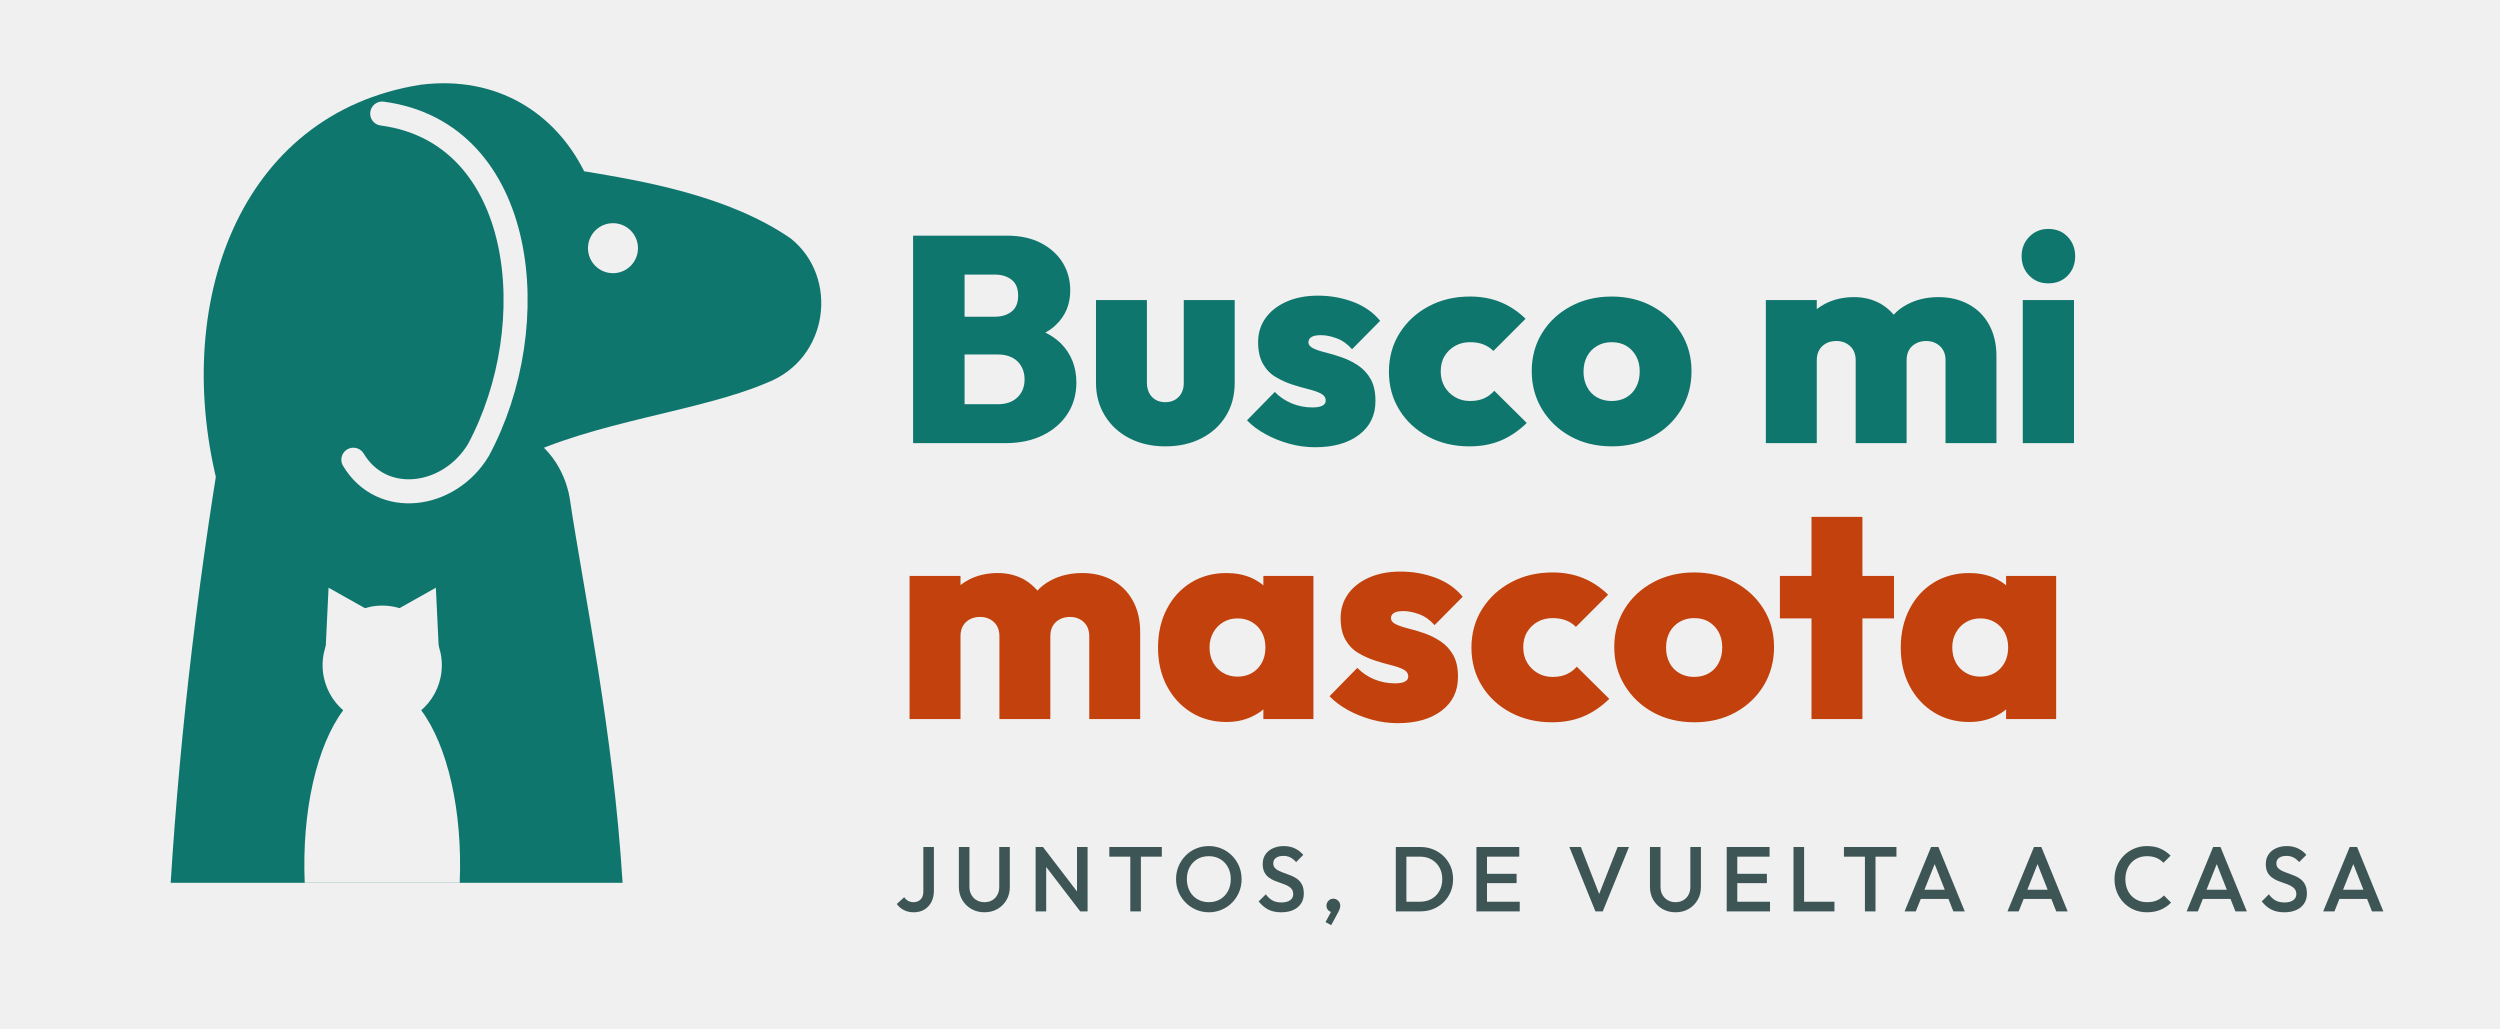
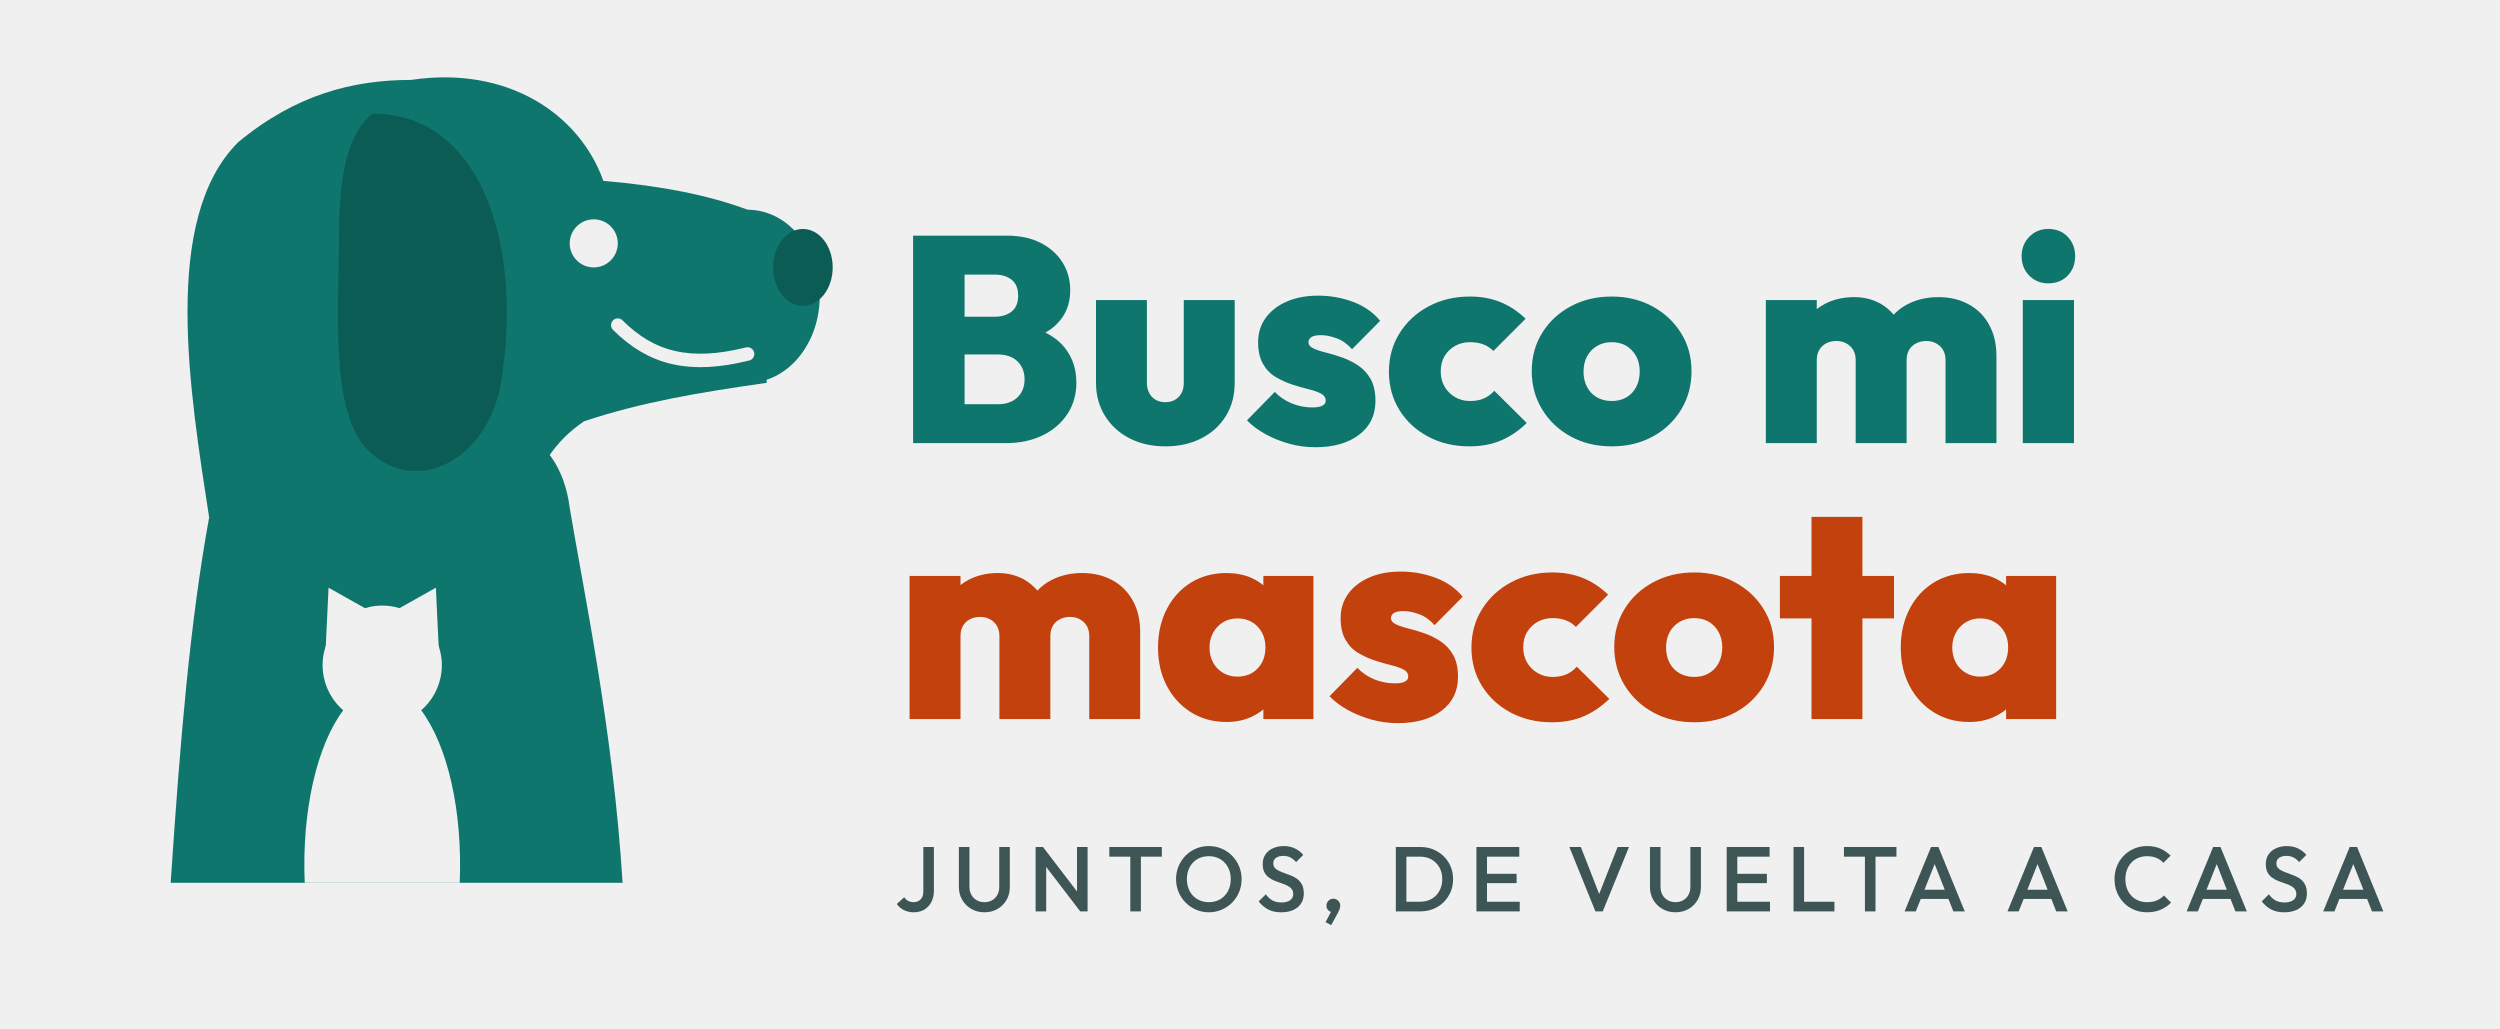
<svg xmlns="http://www.w3.org/2000/svg" viewBox="0 0 598 246" width="598" height="246" role="img" aria-label="Busco mi mascota. Juntos, de vuelta a casa">
  <g transform="translate(0 8) scale(1.916667)">
    <defs>
      <mask id="k0" maskUnits="userSpaceOnUse" x="-20" y="-20" width="260" height="360">
        <rect x="-20" y="-20" width="260" height="360" fill="#fff" />
-         <path d="M92 40 C122 44 126 84 112 110 C106 120 92 122 86 112" fill="none" stroke="#000" stroke-width="5" stroke-linecap="round" />
-         <circle cx="140" cy="68" r="5.2" fill="#000" />
+         <circle cx="136" cy="67" r="5" fill="#000" />
+         <path d="M168 90 C156 93 148 91 141 84" fill="none" stroke="#000" stroke-width="2.8" stroke-linecap="round" />
        <g transform="translate(92 200) scale(.62) translate(-30 -100)">
          <g fill="#000">
            <circle cx="30" cy="27" r="20" />
            <path d="M11 22 L12 1 L28 10 Z" />
            <path d="M49 22 L48 1 L32 10 Z" />
            <path d="M17 42 C8 54 3 76 4 100 L56 100 C57 76 52 54 43 42 Z" />
          </g>
        </g>
      </mask>
    </defs>
    <g transform="translate(-7.5 -14) scale(.6)">
      <g mask="url(#k0)">
        <g fill="#0f766e">
-           <path d="M58 118 C48 80 62 40 100 34 C116 32 128 40 134 52 C146 54 164 57 177 66 C187 74 185 91 172 96 C158 102 136 104 120 112 L112 130 Z" />
-           <path d="M60 100 C54 134 50 168 48 200 L142 200 C140 168 134 140 131 120 C130 114 126 108 120 106 L100 96 Z" />
+           <path d="M56 124 C52 98 46 62 62 46 C74 36 86 33 98 33 C118 30 133 40 138 54 C150 55 160 57 168 60 L172 96 C158 98 146 100 134 104 C128 108 124 114 122 122 L100 134 Z" />
+           <ellipse cx="168" cy="78" rx="15" ry="18" />
+           <path d="M56 124 C52 146 50 170 48 200 L142 200 C140 168 134 140 131 122 C130 114 126 108 120 106 L100 96 Z" />
+           <ellipse cx="179.5" cy="72" rx="6.2" ry="8" fill="#0c5c56" />
+           <path fill="#0c5c56" d="M90 40 C112 40 121 66 117 94 C115 112 99 120 89 110 C81 102 83 80 83 66 C83 52 85 44 90 40 Z" />
        </g>
      </g>
    </g>
  </g>
  <path fill="#0f766e" d="M240.46 106L218.41 106L218.41 56.37L240.95 56.37Q245.57 56.37 248.97 58.12Q252.36 59.87 254.18 62.81Q256 65.75 256 69.46L256 69.46Q256 74.43 252.64 77.65L252.64 77.65Q251.52 78.77 250.05 79.54L250.05 79.54Q252.15 80.59 253.69 82.06L253.69 82.06Q257.47 85.84 257.47 91.51L257.47 91.51Q257.47 95.71 255.37 98.97Q253.27 102.22 249.46 104.11Q245.64 106 240.46 106L240.46 106M238.71 84.79L230.73 84.79L230.73 96.69L238.71 96.69Q241.65 96.69 243.37 95.05Q245.08 93.4 245.08 90.74L245.08 90.74Q245.08 88.99 244.31 87.63Q243.54 86.26 242.11 85.53Q240.67 84.79 238.71 84.79L238.71 84.79M237.94 65.68L230.73 65.68L230.73 75.76L237.94 75.76Q240.39 75.76 241.97 74.53Q243.54 73.31 243.54 70.72Q243.54 68.13 241.97 66.91Q240.39 65.68 237.94 65.68L237.94 65.68M278.75 106.77L278.75 106.77Q273.92 106.77 270.18 104.84Q266.43 102.92 264.3 99.45Q262.16 95.99 262.16 91.58L262.16 91.58L262.16 71.77L274.34 71.77L274.34 91.58Q274.34 92.98 274.9 94.03Q275.46 95.08 276.44 95.64Q277.42 96.2 278.75 96.2L278.75 96.2Q280.71 96.2 281.94 94.94Q283.16 93.68 283.16 91.58L283.16 91.58L283.16 71.77L295.34 71.77L295.34 91.58Q295.34 96.06 293.24 99.49Q291.14 102.92 287.39 104.84Q283.65 106.77 278.75 106.77M314.59 106.98L314.59 106.98Q311.44 106.98 308.39 106.14Q305.35 105.3 302.73 103.86Q300.1 102.43 298.28 100.54L298.28 100.54L304.93 93.75Q306.61 95.5 308.95 96.48Q311.3 97.46 313.96 97.46L313.96 97.46Q315.5 97.46 316.31 97.04Q317.11 96.62 317.11 95.85L317.11 95.85Q317.11 94.73 315.95 94.13Q314.8 93.54 312.94 93.08Q311.09 92.63 309.06 91.97Q307.03 91.3 305.14 90.18Q303.25 89.06 302.1 87.03Q300.94 85 300.94 81.85L300.94 81.85Q300.94 78.56 302.73 76.07Q304.51 73.59 307.73 72.16Q310.95 70.72 315.29 70.72L315.29 70.72Q319.7 70.72 323.69 72.22Q327.68 73.73 330.13 76.74L330.13 76.74L323.41 83.53Q321.73 81.64 319.7 80.91Q317.67 80.17 315.99 80.17L315.99 80.17Q314.38 80.17 313.68 80.63Q312.98 81.08 312.98 81.85L312.98 81.85Q312.98 82.76 314.13 83.32Q315.29 83.88 317.14 84.33Q319 84.79 321 85.49Q322.99 86.19 324.85 87.41Q326.7 88.64 327.86 90.67Q329.01 92.7 329.01 95.92L329.01 95.92Q329.01 101.03 325.09 104Q321.17 106.98 314.59 106.98M351.48 106.77L351.48 106.77Q346.02 106.77 341.65 104.46Q337.27 102.15 334.75 98.09Q332.23 94.03 332.23 88.92L332.23 88.92Q332.23 83.74 334.79 79.68Q337.34 75.62 341.72 73.28Q346.09 70.93 351.62 70.93L351.62 70.93Q355.61 70.93 358.9 72.26Q362.19 73.59 364.92 76.25L364.92 76.25L357.22 83.95Q356.17 82.9 354.81 82.38Q353.44 81.85 351.62 81.85L351.62 81.85Q349.66 81.85 348.09 82.72Q346.51 83.6 345.57 85.14Q344.62 86.68 344.62 88.85L344.62 88.85Q344.62 90.95 345.57 92.53Q346.51 94.1 348.09 95.01Q349.66 95.92 351.62 95.92L351.62 95.92Q353.58 95.92 354.98 95.29Q356.38 94.66 357.43 93.47L357.43 93.47L365.2 101.17Q362.33 103.97 359.01 105.37Q355.68 106.77 351.48 106.77M385.57 106.77L385.57 106.77Q380.04 106.77 375.74 104.42Q371.43 102.08 368.91 97.98Q366.39 93.89 366.39 88.78L366.39 88.78Q366.39 83.67 368.88 79.64Q371.36 75.62 375.7 73.28Q380.04 70.93 385.5 70.93L385.5 70.93Q390.96 70.93 395.26 73.28Q399.57 75.62 402.09 79.64Q404.61 83.67 404.61 88.78L404.61 88.78Q404.61 93.89 402.13 97.98Q399.64 102.08 395.33 104.42Q391.03 106.77 385.57 106.77M385.5 95.92L385.5 95.92Q387.53 95.92 389.03 95.05Q390.54 94.17 391.38 92.56Q392.22 90.95 392.22 88.85L392.22 88.85Q392.22 86.75 391.35 85.17Q390.47 83.6 389 82.72Q387.53 81.85 385.5 81.85L385.5 81.85Q383.54 81.85 382 82.76Q380.46 83.67 379.62 85.25Q378.78 86.82 378.78 88.92L378.78 88.92Q378.78 90.95 379.62 92.56Q380.46 94.17 382 95.05Q383.54 95.92 385.5 95.92M434.57 106L422.39 106L422.39 71.77L434.57 71.77L434.57 73.94Q435.48 73.24 436.53 72.68L436.53 72.68Q439.61 71.07 443.53 71.07L443.53 71.07Q447.03 71.07 449.9 72.68L449.9 72.68Q451.65 73.73 452.98 75.27L452.98 75.27Q454.31 73.8 456.2 72.82L456.2 72.82Q459.49 71.07 463.69 71.07L463.69 71.07Q467.68 71.07 470.83 72.75Q473.98 74.43 475.76 77.61Q477.55 80.8 477.55 85.21L477.55 85.21L477.55 106L465.37 106L465.37 86.19Q465.37 84.02 464.04 82.8Q462.71 81.57 460.75 81.57L460.75 81.57Q459.42 81.57 458.33 82.13Q457.25 82.69 456.65 83.7Q456.06 84.72 456.06 86.19L456.06 86.19L456.06 106L443.88 106L443.88 86.19Q443.88 84.02 442.55 82.8Q441.22 81.57 439.26 81.57L439.26 81.57Q437.86 81.57 436.81 82.13Q435.76 82.69 435.17 83.7Q434.57 84.72 434.57 86.19L434.57 86.19L434.57 106M496.1 106L483.85 106L483.85 71.77L496.1 71.77L496.1 106M489.94 67.78L489.94 67.78Q487.21 67.78 485.39 65.92Q483.57 64.07 483.57 61.27L483.57 61.27Q483.57 58.54 485.39 56.65Q487.21 54.76 489.94 54.76L489.94 54.76Q492.81 54.76 494.6 56.65Q496.38 58.54 496.38 61.27L496.38 61.27Q496.38 64.07 494.6 65.92Q492.81 67.78 489.94 67.78" />
  <path fill="#c2410c" d="M229.75 172L217.57 172L217.57 137.77L229.75 137.77L229.75 139.94Q230.66 139.24 231.71 138.68L231.71 138.68Q234.79 137.07 238.71 137.07L238.71 137.07Q242.21 137.07 245.08 138.68L245.08 138.68Q246.83 139.73 248.16 141.27L248.16 141.27Q249.49 139.8 251.38 138.82L251.38 138.82Q254.67 137.07 258.87 137.07L258.87 137.07Q262.86 137.07 266.01 138.75Q269.16 140.43 270.94 143.62Q272.73 146.8 272.73 151.21L272.73 151.21L272.73 172L260.55 172L260.55 152.19Q260.55 150.02 259.22 148.79Q257.89 147.57 255.93 147.57L255.93 147.57Q254.6 147.57 253.51 148.13Q252.43 148.69 251.84 149.7Q251.24 150.72 251.24 152.19L251.24 152.19L251.24 172L239.06 172L239.06 152.19Q239.06 150.02 237.73 148.79Q236.4 147.57 234.44 147.57L234.44 147.57Q233.04 147.57 231.99 148.13Q230.94 148.69 230.34 149.7Q229.75 150.72 229.75 152.19L229.75 152.19L229.75 172M293.38 172.7L293.38 172.7Q288.62 172.7 284.91 170.39Q281.2 168.08 279.1 164.06Q277 160.03 277 154.92L277 154.92Q277 149.74 279.1 145.68Q281.2 141.62 284.91 139.34Q288.62 137.07 293.38 137.07L293.38 137.07Q296.6 137.07 299.26 138.19L299.26 138.19Q300.94 138.96 302.2 140.01L302.2 140.01L302.2 137.77L314.17 137.77L314.17 172L302.2 172L302.2 169.69Q300.94 170.74 299.26 171.51L299.26 171.51Q296.6 172.7 293.38 172.7M295.97 161.85L295.97 161.85Q298.98 161.85 300.84 159.89Q302.69 157.93 302.69 154.85L302.69 154.85Q302.69 152.82 301.85 151.28Q301.01 149.74 299.51 148.83Q298 147.92 296.04 147.92Q294.08 147.92 292.58 148.83Q291.07 149.74 290.2 151.31Q289.32 152.89 289.32 154.85L289.32 154.85Q289.32 156.88 290.16 158.45Q291 160.03 292.54 160.94Q294.08 161.85 295.97 161.85M334.33 172.98L334.33 172.98Q331.18 172.98 328.13 172.14Q325.09 171.3 322.47 169.87Q319.84 168.43 318.02 166.54L318.02 166.54L324.67 159.75Q326.35 161.5 328.69 162.48Q331.04 163.46 333.7 163.46L333.7 163.46Q335.24 163.46 336.05 163.04Q336.85 162.62 336.85 161.85L336.85 161.85Q336.85 160.73 335.69 160.13Q334.54 159.54 332.69 159.09Q330.83 158.63 328.8 157.97Q326.77 157.3 324.88 156.18Q322.99 155.06 321.84 153.03Q320.68 151 320.68 147.85L320.68 147.85Q320.68 144.56 322.47 142.07Q324.25 139.59 327.47 138.16Q330.69 136.72 335.03 136.72L335.03 136.72Q339.44 136.72 343.43 138.22Q347.42 139.73 349.87 142.74L349.87 142.74L343.15 149.53Q341.47 147.64 339.44 146.91Q337.41 146.17 335.73 146.17L335.73 146.17Q334.12 146.17 333.42 146.63Q332.72 147.08 332.72 147.85L332.72 147.85Q332.72 148.76 333.88 149.32Q335.03 149.88 336.88 150.34Q338.74 150.79 340.74 151.49Q342.73 152.19 344.59 153.41Q346.44 154.64 347.6 156.67Q348.75 158.7 348.75 161.92L348.75 161.92Q348.75 167.03 344.83 170Q340.91 172.98 334.33 172.98M371.22 172.77L371.22 172.77Q365.76 172.77 361.39 170.46Q357.01 168.15 354.49 164.09Q351.97 160.03 351.97 154.92L351.97 154.92Q351.97 149.74 354.53 145.68Q357.08 141.62 361.46 139.28Q365.83 136.93 371.36 136.93L371.36 136.93Q375.35 136.93 378.64 138.26Q381.93 139.59 384.66 142.25L384.66 142.25L376.96 149.95Q375.91 148.9 374.55 148.38Q373.18 147.85 371.36 147.85L371.36 147.85Q369.4 147.85 367.83 148.72Q366.25 149.6 365.31 151.14Q364.36 152.68 364.36 154.85L364.36 154.85Q364.36 156.95 365.31 158.53Q366.25 160.1 367.83 161.01Q369.4 161.92 371.36 161.92L371.36 161.92Q373.32 161.92 374.72 161.29Q376.12 160.66 377.17 159.47L377.17 159.47L384.94 167.17Q382.07 169.97 378.75 171.37Q375.42 172.77 371.22 172.77M405.31 172.77L405.31 172.77Q399.78 172.77 395.48 170.43Q391.17 168.08 388.65 163.99Q386.13 159.89 386.13 154.78L386.13 154.78Q386.13 149.67 388.62 145.64Q391.1 141.62 395.44 139.28Q399.78 136.93 405.24 136.93L405.24 136.93Q410.7 136.93 415 139.28Q419.31 141.62 421.83 145.64Q424.35 149.67 424.35 154.78L424.35 154.78Q424.35 159.89 421.87 163.99Q419.38 168.08 415.07 170.43Q410.77 172.77 405.31 172.77M405.24 161.92L405.24 161.92Q407.27 161.92 408.77 161.04Q410.28 160.17 411.12 158.56Q411.96 156.95 411.96 154.85L411.96 154.85Q411.96 152.75 411.09 151.18Q410.21 149.6 408.74 148.72Q407.27 147.85 405.24 147.85L405.24 147.85Q403.28 147.85 401.74 148.76Q400.2 149.67 399.36 151.25Q398.52 152.82 398.52 154.92L398.52 154.92Q398.52 156.95 399.36 158.56Q400.2 160.17 401.74 161.04Q403.28 161.92 405.24 161.92M445.49 172L433.31 172L433.31 147.92L425.75 147.92L425.75 137.77L433.31 137.77L433.31 123.63L445.49 123.63L445.49 137.77L453.05 137.77L453.05 147.92L445.49 147.92L445.49 172M471.04 172.7L471.04 172.7Q466.28 172.7 462.57 170.39Q458.86 168.08 456.76 164.06Q454.66 160.03 454.66 154.92L454.66 154.92Q454.66 149.74 456.76 145.68Q458.86 141.62 462.57 139.34Q466.28 137.07 471.04 137.07L471.04 137.07Q474.26 137.07 476.92 138.19L476.92 138.19Q478.6 138.96 479.86 140.01L479.86 140.01L479.86 137.77L491.83 137.77L491.83 172L479.86 172L479.86 169.69Q478.6 170.74 476.92 171.51L476.92 171.51Q474.26 172.7 471.04 172.7M473.63 161.85L473.63 161.85Q476.64 161.85 478.5 159.89Q480.35 157.93 480.35 154.85L480.35 154.85Q480.35 152.82 479.51 151.28Q478.67 149.74 477.17 148.83Q475.66 147.92 473.7 147.92Q471.74 147.92 470.24 148.83Q468.73 149.74 467.86 151.31Q466.98 152.89 466.98 154.85L466.98 154.85Q466.98 156.88 467.82 158.45Q468.66 160.03 470.2 160.94Q471.74 161.85 473.63 161.85" />
  <path fill="#3d5655" d="M218.58 218.22L218.58 218.22Q217.23 218.22 216.19 217.68Q215.14 217.14 214.51 216.24L214.51 216.24L216.29 214.61Q216.66 215.18 217.23 215.49Q217.81 215.8 218.49 215.8L218.49 215.8Q219.24 215.8 219.76 215.49Q220.29 215.18 220.58 214.61Q220.86 214.04 220.86 213.25L220.86 213.25L220.86 202.6L223.39 202.6L223.39 213.05Q223.39 214.59 222.79 215.76Q222.18 216.92 221.11 217.57Q220.03 218.22 218.58 218.22M235.48 218.22L235.48 218.22Q233.74 218.22 232.36 217.43Q230.97 216.64 230.17 215.26Q229.36 213.89 229.36 212.15L229.36 212.15L229.36 202.6L231.89 202.6L231.89 212.13Q231.89 213.25 232.37 214.07Q232.84 214.9 233.65 215.35Q234.47 215.8 235.48 215.8L235.48 215.8Q236.51 215.8 237.31 215.35Q238.1 214.9 238.56 214.07Q239.02 213.25 239.02 212.15L239.02 212.15L239.02 202.6L241.55 202.6L241.55 212.17Q241.55 213.91 240.76 215.27Q239.97 216.64 238.6 217.43Q237.24 218.22 235.48 218.22M250.25 218L247.72 218L247.72 202.6L249.48 202.6L257.62 213.23L257.62 202.6L260.15 202.6L260.15 218L258.39 218L250.25 207.37L250.25 218M272.9 218L270.37 218L270.37 204.91L265.35 204.91L265.35 202.6L277.91 202.6L277.91 204.91L272.9 204.91L272.9 218M289.18 218.22L289.18 218.22Q287.53 218.22 286.1 217.6Q284.67 216.99 283.6 215.9Q282.52 214.81 281.91 213.37Q281.31 211.93 281.31 210.28L281.31 210.28Q281.31 208.63 281.91 207.2Q282.52 205.77 283.58 204.68Q284.65 203.59 286.07 202.99Q287.49 202.38 289.14 202.38L289.14 202.38Q290.79 202.38 292.21 202.99Q293.63 203.59 294.71 204.68Q295.78 205.77 296.39 207.21Q296.99 208.65 296.99 210.3L296.99 210.3Q296.99 211.95 296.39 213.39Q295.78 214.83 294.72 215.91Q293.65 216.99 292.23 217.6Q290.81 218.22 289.18 218.22M289.14 215.8L289.14 215.8Q290.7 215.8 291.88 215.1Q293.06 214.39 293.73 213.15Q294.4 211.91 294.4 210.28L294.4 210.28Q294.4 209.07 294.01 208.07Q293.63 207.07 292.92 206.33Q292.22 205.59 291.26 205.2Q290.31 204.8 289.14 204.8L289.14 204.8Q287.6 204.8 286.42 205.49Q285.25 206.19 284.57 207.42Q283.9 208.65 283.9 210.28L283.9 210.28Q283.9 211.49 284.29 212.51Q284.67 213.53 285.37 214.26Q286.06 214.99 287.03 215.39Q288 215.8 289.14 215.8M306.46 218.22L306.46 218.22Q304.64 218.22 303.36 217.56Q302.08 216.9 301.07 215.62L301.07 215.62L302.79 213.91Q303.43 214.83 304.31 215.35Q305.19 215.87 306.55 215.87L306.55 215.87Q307.83 215.87 308.58 215.34Q309.34 214.81 309.34 213.89L309.34 213.89Q309.34 213.12 308.95 212.63Q308.55 212.15 307.9 211.83Q307.25 211.51 306.47 211.26Q305.69 211 304.91 210.69Q304.13 210.37 303.48 209.88Q302.83 209.4 302.44 208.63Q302.04 207.86 302.04 206.67L302.04 206.67Q302.04 205.31 302.71 204.35Q303.38 203.39 304.53 202.89Q305.67 202.38 307.08 202.38L307.08 202.38Q308.6 202.38 309.8 202.97Q310.99 203.57 311.74 204.49L311.74 204.49L310.03 206.21Q309.37 205.46 308.65 205.1Q307.94 204.73 307.01 204.73L307.01 204.73Q305.87 204.73 305.22 205.2Q304.57 205.66 304.57 206.49L304.57 206.49Q304.57 207.2 304.97 207.63Q305.36 208.06 306.01 208.35Q306.66 208.65 307.44 208.91Q308.22 209.18 309 209.51Q309.78 209.84 310.43 210.35Q311.08 210.87 311.48 211.69Q311.87 212.5 311.87 213.73L311.87 213.73Q311.87 215.8 310.41 217.01Q308.95 218.22 306.46 218.22M318.42 221.3L317.07 220.57L318.37 218.13Q318.02 218.04 317.73 217.74L317.73 217.74Q317.29 217.32 317.29 216.66L317.29 216.66Q317.29 215.95 317.77 215.46Q318.24 214.96 318.94 214.96L318.94 214.96Q319.6 214.96 320.1 215.46Q320.59 215.95 320.59 216.66L320.59 216.66Q320.59 216.94 320.47 217.33Q320.35 217.71 320.04 218.31L320.04 218.31L318.42 221.3M339.77 218L333.88 218L333.88 202.6L339.73 202.6Q341.4 202.6 342.83 203.18Q344.26 203.77 345.33 204.81Q346.39 205.86 346.99 207.25Q347.58 208.65 347.58 210.3L347.58 210.3Q347.58 211.93 346.99 213.34Q346.39 214.74 345.34 215.79Q344.28 216.83 342.85 217.42Q341.42 218 339.77 218L339.77 218M339.66 204.91L336.41 204.91L336.41 215.69L339.66 215.69Q341.25 215.69 342.44 215.01Q343.64 214.33 344.31 213.1Q344.99 211.88 344.99 210.28L344.99 210.28Q344.99 208.69 344.3 207.48Q343.62 206.27 342.42 205.59Q341.22 204.91 339.66 204.91L339.66 204.91M363.52 218L353.16 218L353.16 202.6L363.41 202.6L363.41 204.91L355.69 204.91L355.69 209.02L362.77 209.02L362.77 211.25L355.69 211.25L355.69 215.69L363.52 215.69L363.52 218M383.38 218L381.62 218L375.39 202.6L378.14 202.6L382.52 213.84L386.94 202.6L389.65 202.6L383.38 218M400.79 218.22L400.79 218.22Q399.05 218.22 397.66 217.43Q396.28 216.64 395.47 215.26Q394.67 213.89 394.67 212.15L394.67 212.15L394.67 202.6L397.2 202.6L397.2 212.13Q397.2 213.25 397.67 214.07Q398.15 214.9 398.96 215.35Q399.78 215.8 400.79 215.8L400.79 215.8Q401.82 215.8 402.61 215.35Q403.41 214.9 403.87 214.07Q404.33 213.25 404.33 212.15L404.33 212.15L404.33 202.6L406.86 202.6L406.86 212.17Q406.86 213.91 406.07 215.27Q405.28 216.64 403.91 217.43Q402.55 218.22 400.79 218.22M423.39 218L413.03 218L413.03 202.6L423.28 202.6L423.28 204.91L415.56 204.91L415.56 209.02L422.64 209.02L422.64 211.25L415.56 211.25L415.56 215.69L423.39 215.69L423.39 218M438.8 218L429.01 218L429.01 202.6L431.54 202.6L431.54 215.69L438.8 215.69L438.8 218M448.62 218L446.09 218L446.09 204.91L441.07 204.91L441.07 202.6L453.63 202.6L453.63 204.91L448.62 204.91L448.62 218M458.26 218L455.58 218L461.91 202.6L463.67 202.6L469.97 218L467.24 218L466.07 215.03L459.45 215.03L458.26 218M460.33 212.83L465.19 212.83L462.77 206.69L460.33 212.83M482.87 218L480.19 218L486.53 202.6L488.29 202.6L494.58 218L491.85 218L490.68 215.03L484.06 215.03L482.87 218M484.94 212.83L489.8 212.83L487.38 206.69L484.94 212.83M513.56 218.22L513.56 218.22Q511.89 218.22 510.47 217.62Q509.05 217.01 507.99 215.92Q506.94 214.83 506.36 213.39Q505.79 211.95 505.79 210.3L505.79 210.3Q505.79 208.65 506.36 207.21Q506.94 205.77 507.99 204.69Q509.05 203.61 510.47 203Q511.89 202.38 513.56 202.38L513.56 202.38Q515.43 202.38 516.79 203Q518.16 203.61 519.21 204.67L519.21 204.67L517.5 206.38Q516.81 205.64 515.84 205.22Q514.86 204.8 513.56 204.8L513.56 204.8Q512.41 204.8 511.47 205.2Q510.52 205.59 509.83 206.33Q509.14 207.07 508.76 208.08Q508.39 209.09 508.39 210.3L508.39 210.3Q508.39 211.51 508.76 212.52Q509.14 213.53 509.83 214.27Q510.52 215.01 511.47 215.4Q512.41 215.8 513.56 215.8L513.56 215.8Q514.97 215.8 515.94 215.37Q516.92 214.94 517.61 214.19L517.61 214.19L519.32 215.91Q518.27 216.99 516.84 217.6Q515.41 218.22 513.56 218.22M525.73 218L523.05 218L529.38 202.6L531.14 202.6L537.44 218L534.71 218L533.54 215.03L526.92 215.03L525.73 218M527.8 212.83L532.66 212.83L530.24 206.69L527.8 212.83M546.4 218.22L546.4 218.22Q544.57 218.22 543.3 217.56Q542.02 216.9 541.01 215.62L541.01 215.62L542.72 213.91Q543.36 214.83 544.24 215.35Q545.12 215.87 546.49 215.87L546.49 215.87Q547.76 215.87 548.52 215.34Q549.28 214.81 549.28 213.89L549.28 213.89Q549.28 213.12 548.88 212.63Q548.49 212.15 547.84 211.83Q547.19 211.51 546.41 211.26Q545.63 211 544.85 210.69Q544.07 210.37 543.42 209.88Q542.77 209.4 542.37 208.63Q541.98 207.86 541.98 206.67L541.98 206.67Q541.98 205.31 542.65 204.35Q543.32 203.39 544.46 202.89Q545.61 202.38 547.01 202.38L547.01 202.38Q548.53 202.38 549.73 202.97Q550.93 203.57 551.68 204.49L551.68 204.49L549.96 206.21Q549.3 205.46 548.59 205.1Q547.87 204.73 546.95 204.73L546.95 204.73Q545.8 204.73 545.15 205.2Q544.51 205.66 544.51 206.49L544.51 206.49Q544.51 207.2 544.9 207.63Q545.3 208.06 545.95 208.35Q546.6 208.65 547.38 208.91Q548.16 209.18 548.94 209.51Q549.72 209.84 550.37 210.35Q551.02 210.87 551.41 211.69Q551.81 212.5 551.81 213.73L551.81 213.73Q551.81 215.8 550.35 217.01Q548.88 218.22 546.4 218.22M558.4 218L555.71 218L562.05 202.6L563.81 202.6L570.1 218L567.37 218L566.21 215.03L559.58 215.03L558.4 218M560.46 212.83L565.33 212.83L562.91 206.69L560.46 212.83" />
</svg>
